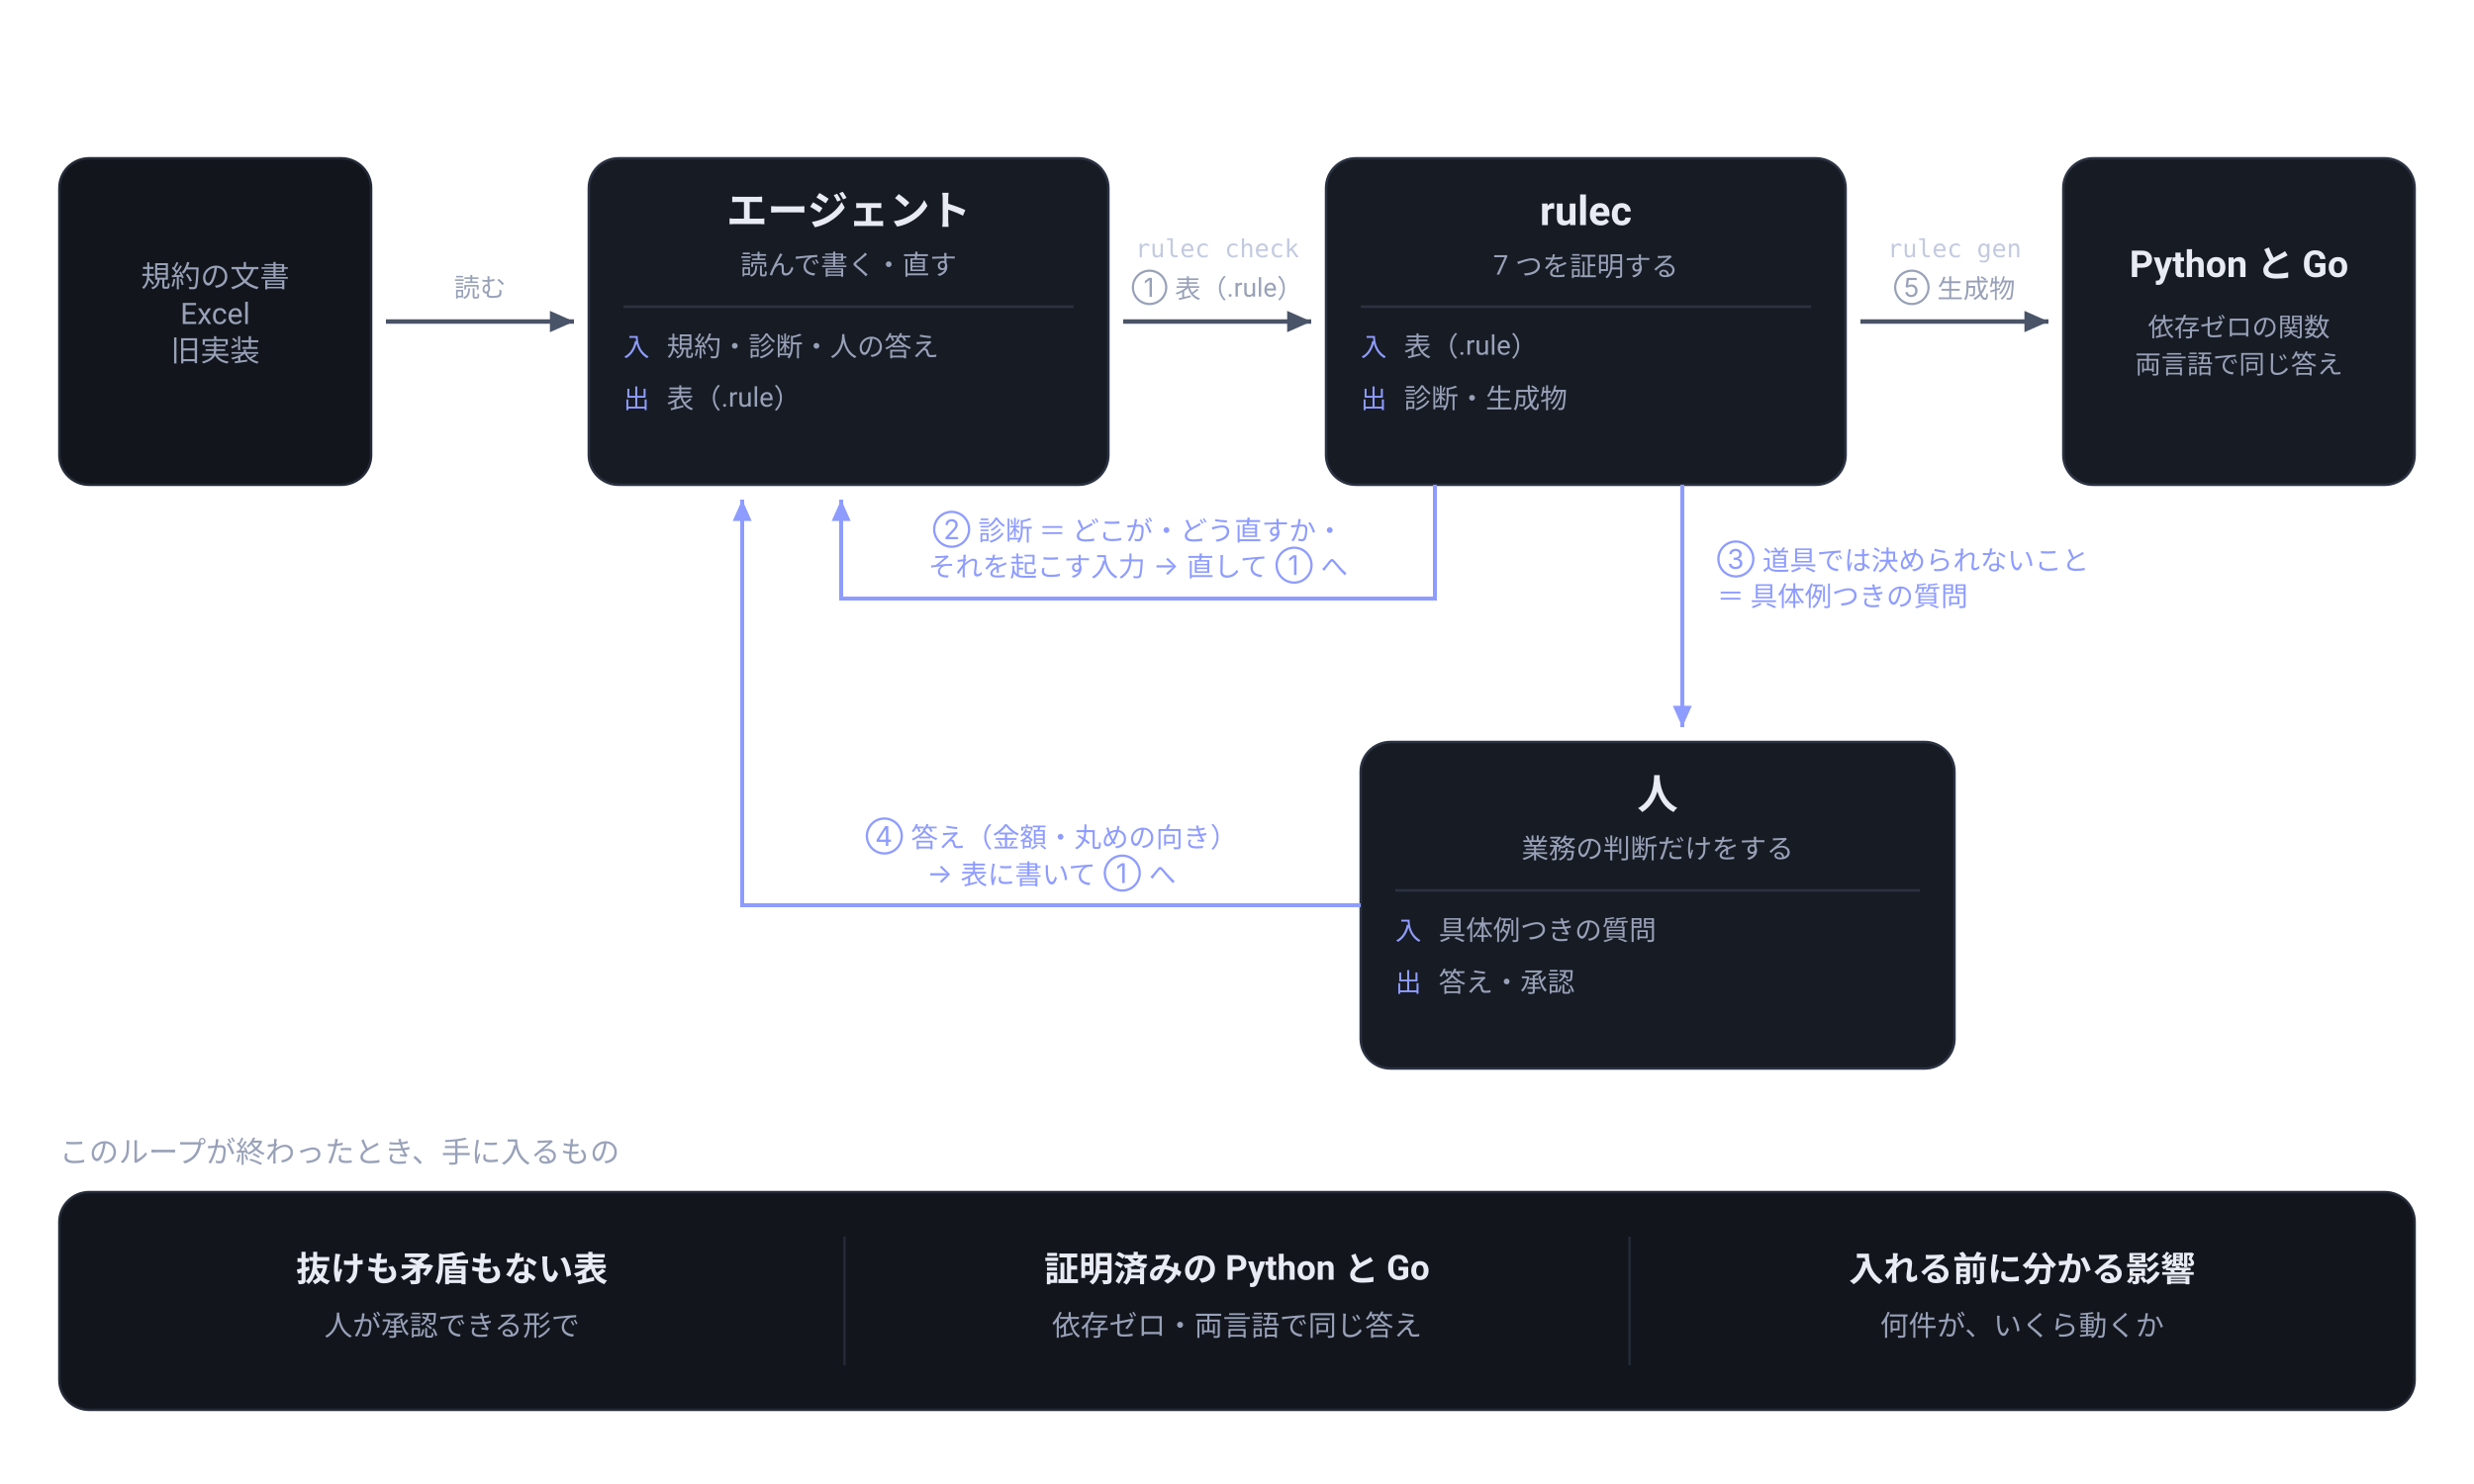
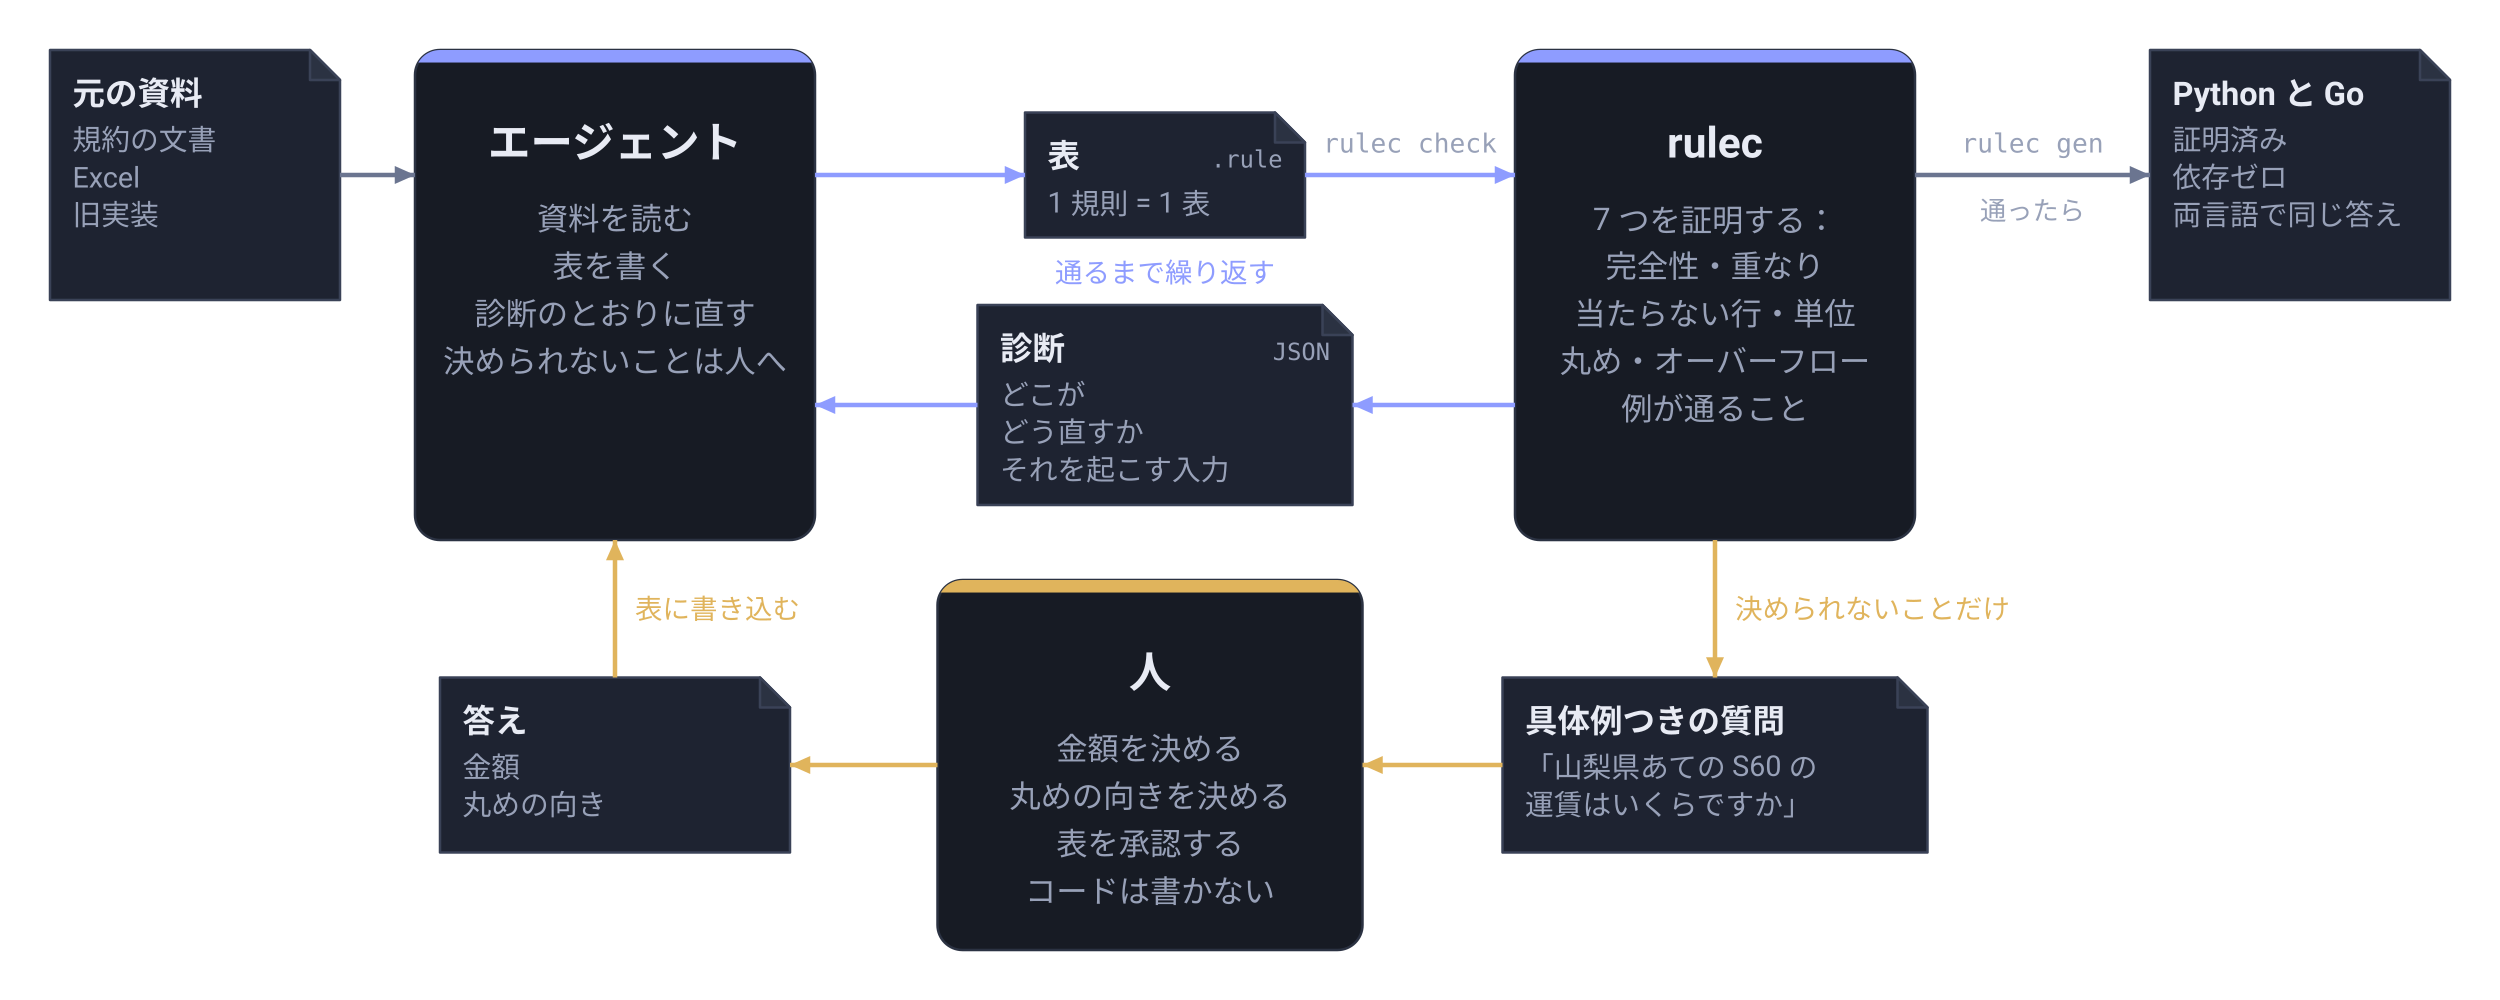
- <svg xmlns="http://www.w3.org/2000/svg" viewBox="0 0 1000 600" width="1000" height="600" role="img" aria-label="エージェントは規約や Excel を読んで表（.rule）を書き、rulec check にかける。rulec は診断（どこが・どう直すか・それを起こす入力）を返し、道具では決められないことは具体例つきの質問として人に渡る。人は金額と丸めの向きだけを決める。表が通ったら rulec gen が依存ゼロの Python と Go を出す。" font-family="-apple-system, BlinkMacSystemFont, &quot;Hiragino Sans&quot;, &quot;Noto Sans JP&quot;, &quot;Yu Gothic&quot;, Meiryo, &quot;Segoe UI&quot;, Roboto, sans-serif">
+ <svg xmlns="http://www.w3.org/2000/svg" viewBox="0 0 1000 400" width="1000" height="400" role="img" aria-label="エージェントが資料を読んで表（.rule）を書き、rulec check にかける。rulec は診断（どこが・どう直すか・それを起こす入力）を返し、エージェントが直して、表が通るまで繰り返す。道具では決められないことだけが具体例つきの質問として人に渡り、人は金額と丸めの向きを答える。表が通ると rulec gen が証明済みの Python と Go を出す。" font-family="-apple-system, BlinkMacSystemFont, &quot;Hiragino Sans&quot;, &quot;Noto Sans JP&quot;, &quot;Yu Gothic&quot;, Meiryo, &quot;Segoe UI&quot;, Roboto, sans-serif">
  <defs>
-     <marker id="head" viewBox="0 0 10 10" refX="9" refY="5" markerWidth="6" markerHeight="6" orient="auto-start-reverse">
-       <path d="M 0 1 L 9 5 L 0 9 z" fill="#4a5468" />
+     <marker id="head-neutral" viewBox="0 0 10 10" refX="9" refY="5" markerWidth="9" markerHeight="9" markerUnits="userSpaceOnUse" orient="auto">
+       <path d="M0,1 L9,5 L0,9 Z" fill="#6b7590" />
    </marker>
-     <marker id="headA" viewBox="0 0 10 10" refX="9" refY="5" markerWidth="6" markerHeight="6" orient="auto-start-reverse">
-       <path d="M 0 1 L 9 5 L 0 9 z" fill="#8e9cff" />
+     <marker id="head-accent" viewBox="0 0 10 10" refX="9" refY="5" markerWidth="9" markerHeight="9" markerUnits="userSpaceOnUse" orient="auto">
+       <path d="M0,1 L9,5 L0,9 Z" fill="#8e9cff" />
+     </marker>
+     <marker id="head-human" viewBox="0 0 10 10" refX="9" refY="5" markerWidth="9" markerHeight="9" markerUnits="userSpaceOnUse" orient="auto">
+       <path d="M0,1 L9,5 L0,9 Z" fill="#e0b45c" />
    </marker>
  </defs>
-   <rect x="24" y="64" width="126" height="132" rx="12" fill="#12151c" stroke="#242a37" />
-   <text x="87.0" y="116" font-size="12" font-weight="400" text-anchor="middle" fill="#98a1b8">規約の文書</text>
-   <text x="87.0" y="131" font-size="12" font-weight="400" text-anchor="middle" fill="#98a1b8">Excel</text>
-   <text x="87.0" y="146" font-size="12" font-weight="400" text-anchor="middle" fill="#98a1b8">旧実装</text>
-   <rect x="238" y="64" width="210" height="132" rx="12" fill="#171b24" stroke="#2b3242" />
-   <text x="343.0" y="91" font-size="16.5" font-weight="700" text-anchor="middle" fill="#e8ebf4">エージェント</text>
-   <text x="343.0" y="111" font-size="11" font-weight="400" text-anchor="middle" fill="#98a1b8">読んで書く・直す</text>
-   <line x1="252" y1="124" x2="434" y2="124" stroke="#2b3242" stroke-width="1" />
-   <text x="252" y="144" font-size="10.5" text-anchor="start" fill="#8e9cff">入<tspan dx="7" font-size="11" fill="#98a1b8">規約・診断・人の答え</tspan>
-   </text>
-   <text x="252" y="165" font-size="10.5" text-anchor="start" fill="#8e9cff">出<tspan dx="7" font-size="11" fill="#98a1b8">表（.rule）</tspan>
-   </text>
-   <rect x="536" y="64" width="210" height="132" rx="12" fill="#171b24" stroke="#2b3242" />
-   <text x="641.0" y="91" font-size="16.5" font-weight="700" text-anchor="middle" fill="#e8ebf4">rulec</text>
-   <text x="641.0" y="111" font-size="11" font-weight="400" text-anchor="middle" fill="#98a1b8">7 つを証明する</text>
-   <line x1="550" y1="124" x2="732" y2="124" stroke="#2b3242" stroke-width="1" />
-   <text x="550" y="144" font-size="10.5" text-anchor="start" fill="#8e9cff">入<tspan dx="7" font-size="11" fill="#98a1b8">表（.rule）</tspan>
-   </text>
-   <text x="550" y="165" font-size="10.5" text-anchor="start" fill="#8e9cff">出<tspan dx="7" font-size="11" fill="#98a1b8">診断・生成物</tspan>
-   </text>
-   <rect x="550" y="300" width="240" height="132" rx="12" fill="#171b24" stroke="#2b3242" />
-   <text x="670.0" y="327" font-size="16.5" font-weight="700" text-anchor="middle" fill="#e8ebf4">人</text>
-   <text x="670.0" y="347" font-size="11" font-weight="400" text-anchor="middle" fill="#98a1b8">業務の判断だけをする</text>
-   <line x1="564" y1="360" x2="776" y2="360" stroke="#2b3242" stroke-width="1" />
-   <text x="564" y="380" font-size="10.5" text-anchor="start" fill="#8e9cff">入<tspan dx="7" font-size="11" fill="#98a1b8">具体例つきの質問</tspan>
-   </text>
-   <text x="564" y="401" font-size="10.5" text-anchor="start" fill="#8e9cff">出<tspan dx="7" font-size="11" fill="#98a1b8">答え・承認</tspan>
-   </text>
-   <rect x="834" y="64" width="142" height="132" rx="12" fill="#171b24" stroke="#2b3242" />
-   <text x="905.0" y="112" font-size="15" font-weight="700" text-anchor="middle" fill="#e8ebf4">Python と Go</text>
-   <text x="905.0" y="136" font-size="10.5" font-weight="400" text-anchor="middle" fill="#98a1b8">依存ゼロの関数</text>
-   <text x="905.0" y="151" font-size="10.5" font-weight="400" text-anchor="middle" fill="#98a1b8">両言語で同じ答え</text>
-   <line x1="156" y1="130" x2="232" y2="130" stroke="#4a5468" stroke-width="1.8" marker-end="url(#head)" />
-   <text x="194.0" y="120" font-size="10.5" font-weight="400" text-anchor="middle" fill="#98a1b8">読む</text>
-   <line x1="454" y1="130" x2="530" y2="130" stroke="#4a5468" stroke-width="1.8" marker-end="url(#head)" />
-   <text x="492.0" y="104" font-size="10" font-weight="400" text-anchor="middle" fill="#c3cae0" font-family="ui-monospace, SFMono-Regular, Menlo, Consolas, monospace">rulec check</text>
-   <text x="492.0" y="120" font-size="10.5" font-weight="400" text-anchor="middle" fill="#98a1b8">① 表（.rule）</text>
-   <line x1="752" y1="130" x2="828" y2="130" stroke="#4a5468" stroke-width="1.8" marker-end="url(#head)" />
-   <text x="790.0" y="104" font-size="10" font-weight="400" text-anchor="middle" fill="#c3cae0" font-family="ui-monospace, SFMono-Regular, Menlo, Consolas, monospace">rulec gen</text>
-   <text x="790.0" y="120" font-size="10.5" font-weight="400" text-anchor="middle" fill="#98a1b8">⑤ 生成物</text>
-   <path d="M 580 196 V 242 H 340 V 202" fill="none" stroke="#8e9cff" stroke-width="1.6" marker-end="url(#headA)" />
-   <text x="460.0" y="218" font-size="11" font-weight="400" text-anchor="middle" fill="#8e9cff">② 診断 ＝ どこが・どう直すか・</text>
-   <text x="460.0" y="233" font-size="11" font-weight="400" text-anchor="middle" fill="#8e9cff">それを起こす入力 → 直して ① へ</text>
-   <path d="M 680 196 V 294" fill="none" stroke="#8e9cff" stroke-width="1.6" marker-end="url(#headA)" />
-   <text x="694" y="230" font-size="11" font-weight="400" text-anchor="start" fill="#8e9cff">③ 道具では決められないこと</text>
-   <text x="694" y="245" font-size="11" font-weight="400" text-anchor="start" fill="#8e9cff">＝ 具体例つきの質問</text>
-   <path d="M 550 366 H 300 V 202" fill="none" stroke="#8e9cff" stroke-width="1.6" marker-end="url(#headA)" />
-   <text x="425.0" y="342" font-size="11" font-weight="400" text-anchor="middle" fill="#8e9cff">④ 答え（金額・丸めの向き）</text>
-   <text x="425.0" y="357" font-size="11" font-weight="400" text-anchor="middle" fill="#8e9cff">→ 表に書いて ① へ</text>
-   <text x="24" y="470" font-size="12" font-weight="400" text-anchor="start" fill="#98a1b8">このループが終わったとき、手に入るもの</text>
-   <rect x="24" y="482" width="952" height="88" rx="12" fill="#12151c" stroke="#242a37" />
-   <text x="182.667" y="518" font-size="14" font-weight="700" text-anchor="middle" fill="#e8ebf4">抜けも矛盾もない表</text>
-   <text x="182.667" y="540" font-size="11.5" font-weight="400" text-anchor="middle" fill="#98a1b8">人が承認できる形で</text>
-   <text x="500.0" y="518" font-size="14" font-weight="700" text-anchor="middle" fill="#e8ebf4">証明済みの Python と Go</text>
-   <text x="500.0" y="540" font-size="11.5" font-weight="400" text-anchor="middle" fill="#98a1b8">依存ゼロ・両言語で同じ答え</text>
-   <line x1="341.333" y1="500" x2="341.333" y2="552" stroke="#242a37" stroke-width="1" />
-   <text x="817.333" y="518" font-size="14" font-weight="700" text-anchor="middle" fill="#e8ebf4">入れる前に分かる影響</text>
-   <text x="817.333" y="540" font-size="11.5" font-weight="400" text-anchor="middle" fill="#98a1b8">何件が、いくら動くか</text>
-   <line x1="658.667" y1="500" x2="658.667" y2="552" stroke="#242a37" stroke-width="1" />
+   <clipPath id="clip-agent">
+     <rect x="166" y="20" width="160" height="196" rx="10" />
+   </clipPath>
+   <rect x="166" y="20" width="160" height="196" rx="10" fill="#171b24" stroke="#2b3242" />
+   <rect x="166" y="20" width="160" height="5" fill="#8e9cff" clip-path="url(#clip-agent)" />
+   <text x="246.0" y="63" font-size="17" font-weight="700" text-anchor="middle" fill="#e8ebf4">エージェント</text>
+   <text x="246.0" y="92" font-size="12.5" font-weight="400" text-anchor="middle" fill="#98a1b8">資料を読む</text>
+   <text x="246.0" y="111" font-size="12.5" font-weight="400" text-anchor="middle" fill="#98a1b8">表を書く</text>
+   <text x="246.0" y="130" font-size="12.5" font-weight="400" text-anchor="middle" fill="#98a1b8">診断のとおりに直す</text>
+   <text x="246.0" y="149" font-size="12.5" font-weight="400" text-anchor="middle" fill="#98a1b8">決められないことは人へ</text>
+   <clipPath id="clip-rulec">
+     <rect x="606" y="20" width="160" height="196" rx="10" />
+   </clipPath>
+   <rect x="606" y="20" width="160" height="196" rx="10" fill="#171b24" stroke="#2b3242" />
+   <rect x="606" y="20" width="160" height="5" fill="#8e9cff" clip-path="url(#clip-rulec)" />
+   <text x="686.0" y="63" font-size="17" font-weight="700" text-anchor="middle" fill="#e8ebf4">rulec</text>
+   <text x="686.0" y="92" font-size="12.5" font-weight="400" text-anchor="middle" fill="#98a1b8">7 つを証明する：</text>
+   <text x="686.0" y="111" font-size="12.5" font-weight="400" text-anchor="middle" fill="#98a1b8">完全性・重なり</text>
+   <text x="686.0" y="130" font-size="12.5" font-weight="400" text-anchor="middle" fill="#98a1b8">当たらない行・単位</text>
+   <text x="686.0" y="149" font-size="12.5" font-weight="400" text-anchor="middle" fill="#98a1b8">丸め・オーバーフロー</text>
+   <text x="686.0" y="168" font-size="12.5" font-weight="400" text-anchor="middle" fill="#98a1b8">例が通ること</text>
+   <clipPath id="clip-person">
+     <rect x="375" y="232" width="170" height="148" rx="10" />
+   </clipPath>
+   <rect x="375" y="232" width="170" height="148" rx="10" fill="#171b24" stroke="#2b3242" />
+   <rect x="375" y="232" width="170" height="5" fill="#e0b45c" clip-path="url(#clip-person)" />
+   <text x="460.0" y="275" font-size="17" font-weight="700" text-anchor="middle" fill="#e8ebf4">人</text>
+   <text x="460.0" y="304" font-size="12.5" font-weight="400" text-anchor="middle" fill="#98a1b8">金額を決める</text>
+   <text x="460.0" y="323" font-size="12.5" font-weight="400" text-anchor="middle" fill="#98a1b8">丸めの向きを決める</text>
+   <text x="460.0" y="342" font-size="12.5" font-weight="400" text-anchor="middle" fill="#98a1b8">表を承認する</text>
+   <text x="460.0" y="361" font-size="12.5" font-weight="400" text-anchor="middle" fill="#98a1b8">コードは書かない</text>
+   <path d="M20,20 H124 L136,32 V120 H20 Z" fill="#1e2331" stroke="#3a4257" stroke-linejoin="round" />
+   <path d="M124,20 V32 H136 Z" fill="#2b3242" stroke="#3a4257" stroke-linejoin="round" />
+   <text x="29" y="42" font-size="13" font-weight="600" text-anchor="start" fill="#e8ebf4">元の資料</text>
+   <text x="29" y="60" font-size="11.5" font-weight="400" text-anchor="start" fill="#98a1b8">規約の文書</text>
+   <text x="29" y="75" font-size="11.5" font-weight="400" text-anchor="start" fill="#98a1b8">Excel</text>
+   <text x="29" y="90" font-size="11.5" font-weight="400" text-anchor="start" fill="#98a1b8">旧実装</text>
+   <path d="M410,45 H510 L522,57 V95 H410 Z" fill="#1e2331" stroke="#3a4257" stroke-linejoin="round" />
+   <path d="M510,45 V57 H522 Z" fill="#2b3242" stroke="#3a4257" stroke-linejoin="round" />
+   <text x="419" y="67" font-size="13" font-weight="600" text-anchor="start" fill="#e8ebf4">表</text>
+   <text x="513" y="67" font-size="9.5" font-weight="400" text-anchor="end" fill="#98a1b8" font-family="ui-monospace, SFMono-Regular, Menlo, Consolas, monospace">.rule</text>
+   <text x="419" y="85" font-size="11.5" font-weight="400" text-anchor="start" fill="#98a1b8">1 規則 = 1 表</text>
+   <path d="M391,122 H529 L541,134 V202 H391 Z" fill="#1e2331" stroke="#3a4257" stroke-linejoin="round" />
+   <path d="M529,122 V134 H541 Z" fill="#2b3242" stroke="#3a4257" stroke-linejoin="round" />
+   <text x="400" y="144" font-size="13" font-weight="600" text-anchor="start" fill="#e8ebf4">診断</text>
+   <text x="532" y="144" font-size="9.5" font-weight="400" text-anchor="end" fill="#98a1b8" font-family="ui-monospace, SFMono-Regular, Menlo, Consolas, monospace">JSON</text>
+   <text x="400" y="162" font-size="11.5" font-weight="400" text-anchor="start" fill="#98a1b8">どこが</text>
+   <text x="400" y="177" font-size="11.5" font-weight="400" text-anchor="start" fill="#98a1b8">どう直すか</text>
+   <text x="400" y="192" font-size="11.5" font-weight="400" text-anchor="start" fill="#98a1b8">それを起こす入力</text>
+   <path d="M860,20 H968 L980,32 V120 H860 Z" fill="#1e2331" stroke="#3a4257" stroke-linejoin="round" />
+   <path d="M968,20 V32 H980 Z" fill="#2b3242" stroke="#3a4257" stroke-linejoin="round" />
+   <text x="869" y="42" font-size="13" font-weight="600" text-anchor="start" fill="#e8ebf4">Python と Go</text>
+   <text x="869" y="60" font-size="11.5" font-weight="400" text-anchor="start" fill="#98a1b8">証明済み</text>
+   <text x="869" y="75" font-size="11.5" font-weight="400" text-anchor="start" fill="#98a1b8">依存ゼロ</text>
+   <text x="869" y="90" font-size="11.5" font-weight="400" text-anchor="start" fill="#98a1b8">両言語で同じ答え</text>
+   <path d="M601,271 H759 L771,283 V341 H601 Z" fill="#1e2331" stroke="#3a4257" stroke-linejoin="round" />
+   <path d="M759,271 V283 H771 Z" fill="#2b3242" stroke="#3a4257" stroke-linejoin="round" />
+   <text x="610" y="293" font-size="13" font-weight="600" text-anchor="start" fill="#e8ebf4">具体例つきの質問</text>
+   <text x="610" y="311" font-size="11.5" font-weight="400" text-anchor="start" fill="#98a1b8">「山梨県あての S60 の</text>
+   <text x="610" y="326" font-size="11.5" font-weight="400" text-anchor="start" fill="#98a1b8">運賃はいくらですか」</text>
+   <path d="M176,271 H304 L316,283 V341 H176 Z" fill="#1e2331" stroke="#3a4257" stroke-linejoin="round" />
+   <path d="M304,271 V283 H316 Z" fill="#2b3242" stroke="#3a4257" stroke-linejoin="round" />
+   <text x="185" y="293" font-size="13" font-weight="600" text-anchor="start" fill="#e8ebf4">答え</text>
+   <text x="185" y="311" font-size="11.5" font-weight="400" text-anchor="start" fill="#98a1b8">金額</text>
+   <text x="185" y="326" font-size="11.5" font-weight="400" text-anchor="start" fill="#98a1b8">丸めの向き</text>
+   <line x1="136" y1="70" x2="166" y2="70" stroke="#6b7590" stroke-width="1.8" marker-end="url(#head-neutral)" />
+   <line x1="326" y1="70" x2="410" y2="70" stroke="#8e9cff" stroke-width="1.8" marker-end="url(#head-accent)" />
+   <line x1="522" y1="70" x2="606" y2="70" stroke="#8e9cff" stroke-width="1.8" marker-end="url(#head-accent)" />
+   <text x="564.0" y="61" font-size="10.5" font-weight="400" text-anchor="middle" fill="#98a1b8" font-family="ui-monospace, SFMono-Regular, Menlo, Consolas, monospace">rulec check</text>
+   <line x1="606" y1="162" x2="541" y2="162" stroke="#8e9cff" stroke-width="1.8" marker-end="url(#head-accent)" />
+   <line x1="391" y1="162" x2="326" y2="162" stroke="#8e9cff" stroke-width="1.8" marker-end="url(#head-accent)" />
+   <text x="466.0" y="113" font-size="11" font-weight="400" text-anchor="middle" fill="#8e9cff">通るまで繰り返す</text>
+   <line x1="766" y1="70" x2="860" y2="70" stroke="#6b7590" stroke-width="1.8" marker-end="url(#head-neutral)" />
+   <text x="813.0" y="61" font-size="10.5" font-weight="400" text-anchor="middle" fill="#98a1b8" font-family="ui-monospace, SFMono-Regular, Menlo, Consolas, monospace">rulec gen</text>
+   <text x="813.0" y="88" font-size="10.5" font-weight="400" text-anchor="middle" fill="#98a1b8">通ったら</text>
+   <line x1="686" y1="216" x2="686" y2="271" stroke="#e0b45c" stroke-width="1.8" marker-end="url(#head-human)" />
+   <text x="694" y="247.5" font-size="11" font-weight="400" text-anchor="start" fill="#e0b45c">決められないことだけ</text>
+   <line x1="601" y1="306" x2="545" y2="306" stroke="#e0b45c" stroke-width="1.8" marker-end="url(#head-human)" />
+   <line x1="375" y1="306" x2="316" y2="306" stroke="#e0b45c" stroke-width="1.8" marker-end="url(#head-human)" />
+   <line x1="246" y1="271" x2="246" y2="216" stroke="#e0b45c" stroke-width="1.8" marker-end="url(#head-human)" />
+   <text x="254" y="247.5" font-size="11" font-weight="400" text-anchor="start" fill="#e0b45c">表に書き込む</text>
</svg>
